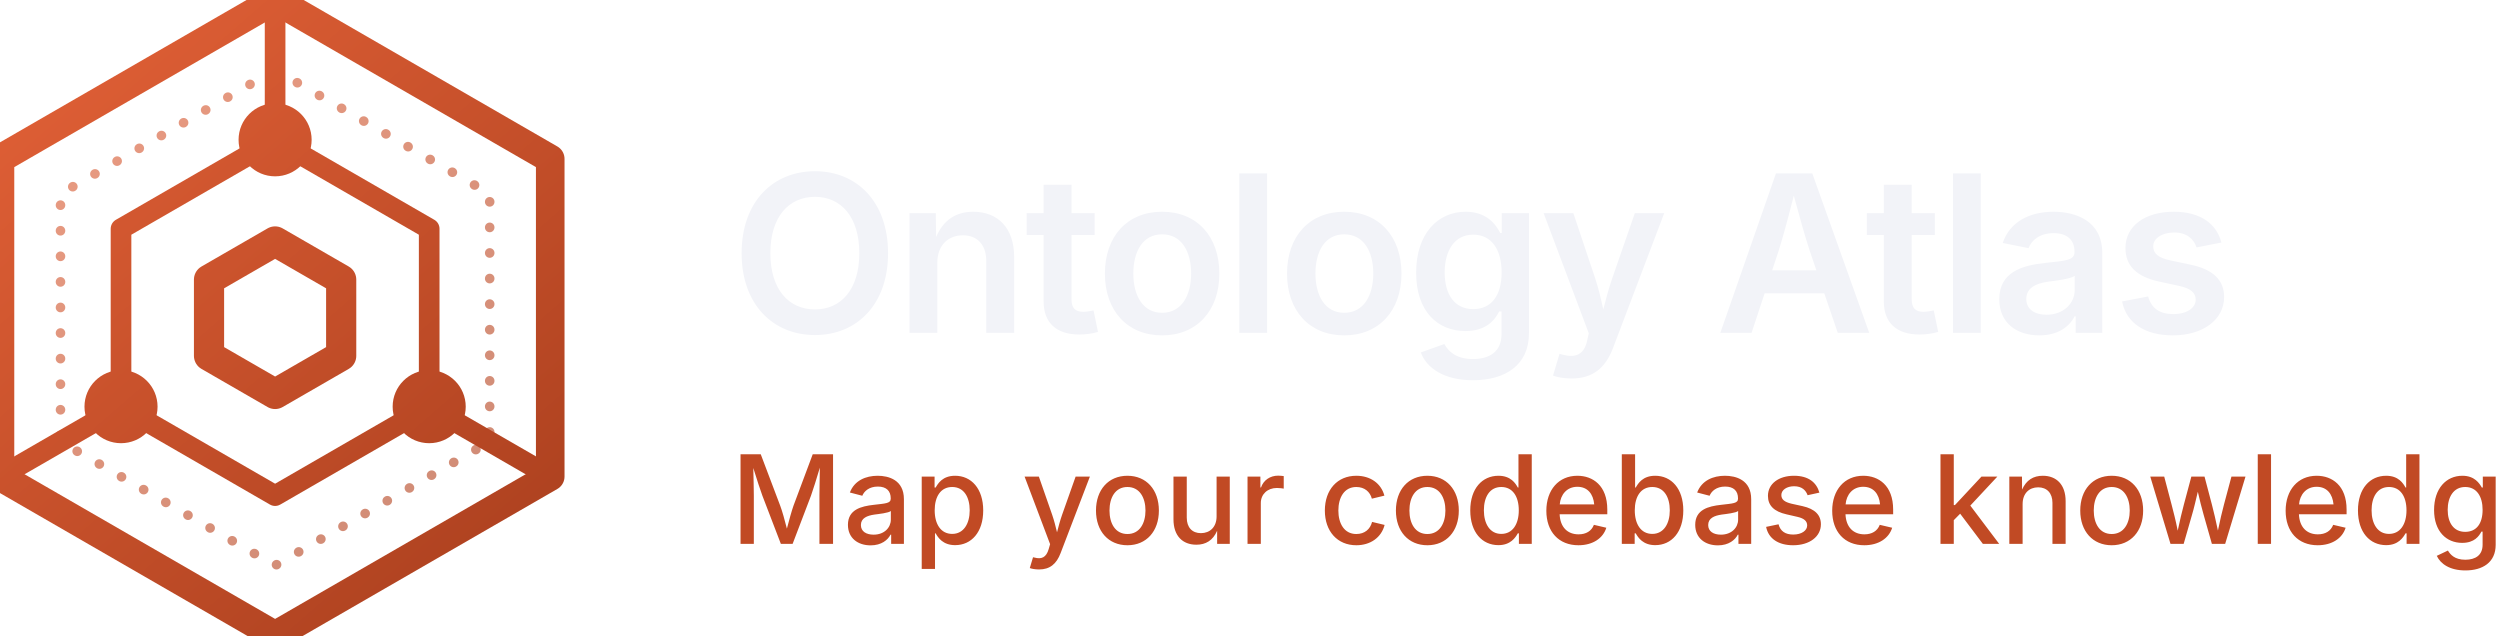
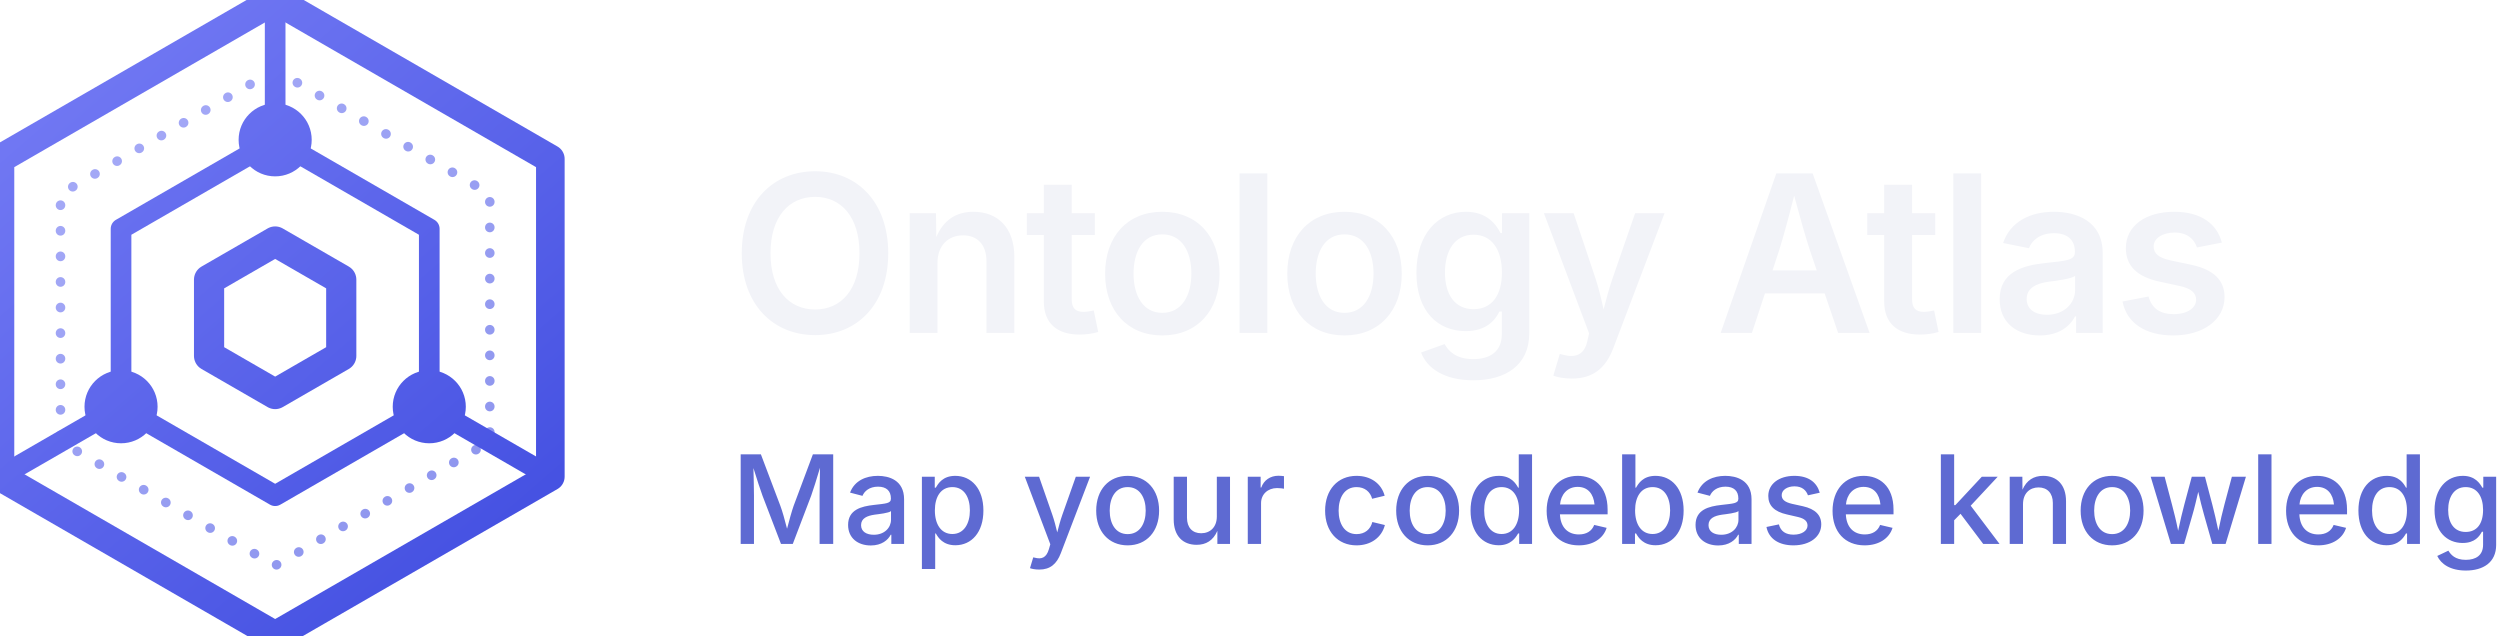
- <svg xmlns="http://www.w3.org/2000/svg" viewBox="2.07 8.07 361.45 91.87" role="img" aria-label="Ontology Atlas — Map your codebase knowledge.">
+ <svg xmlns="http://www.w3.org/2000/svg" viewBox="2.07 8.07 361.38 91.87" role="img" aria-label="Ontology Atlas — Map your codebase knowledge.">
  <g transform="translate(-16.95 -4.79) scale(0.229665)">
    <defs>
      <linearGradient id="atlasMark" gradientUnits="userSpaceOnUse" x1="82.8" y1="56" x2="429.2" y2="456">
-         <stop offset="0" stop-color="#E46238" />
-         <stop offset="1" stop-color="#A83E1D" />
+         <stop offset="0" stop-color="#787EF6" />
+         <stop offset="1" stop-color="#3E4BDF" />
      </linearGradient>
    </defs>
    <g fill="none" stroke="url(#atlasMark)" stroke-linejoin="round" stroke-linecap="round">
      <path d="M 256 56 L 429.2 156 L 429.2 356 L 256 456 L 82.8 356 L 82.8 156 Z" stroke-width="18" />
      <path d="M 256 100 L 391.1 178 L 391.1 334 L 256 412 L 120.9 334 L 120.9 178 Z" stroke-width="6" stroke-dasharray="0.1 16" stroke-opacity="0.62" />
      <path d="M 256 144 L 353 200 L 353 312 L 256 368 L 159 312 L 159 200 Z" stroke-width="13" />
      <path d="M 256 208 L 297.6 232 L 297.6 280 L 256 304 L 214.4 280 L 214.4 232 Z" stroke-width="19" />
      <line x1="256" y1="56" x2="256" y2="144" stroke-width="13" />
      <line x1="429.2" y1="356" x2="353" y2="312" stroke-width="13" />
      <line x1="82.8" y1="356" x2="159" y2="312" stroke-width="13" />
    </g>
    <g fill="url(#atlasMark)">
      <circle cx="256" cy="144" r="23" />
      <circle cx="353" cy="312" r="23" />
      <circle cx="159" cy="312" r="23" />
    </g>
  </g>
  <text x="107.7" y="56.2" fill="#F2F3F8" font-family="Pretendard Variable, Pretendard, -apple-system, BlinkMacSystemFont, 'Segoe UI', sans-serif" font-size="31.7" font-weight="600" letter-spacing="-0.02em">Ontology Atlas</text>
-   <text x="107.7" y="86.7" fill="#C14A24" font-family="Pretendard Variable, Pretendard, -apple-system, BlinkMacSystemFont, 'Segoe UI', sans-serif" font-size="17.8" font-weight="450">Map your codebase knowledge.</text>
+   <text x="107.7" y="86.7" fill="#5E6AD2" font-family="Pretendard Variable, Pretendard, -apple-system, BlinkMacSystemFont, 'Segoe UI', sans-serif" font-size="17.8" font-weight="450">Map your codebase knowledge.</text>
</svg>
